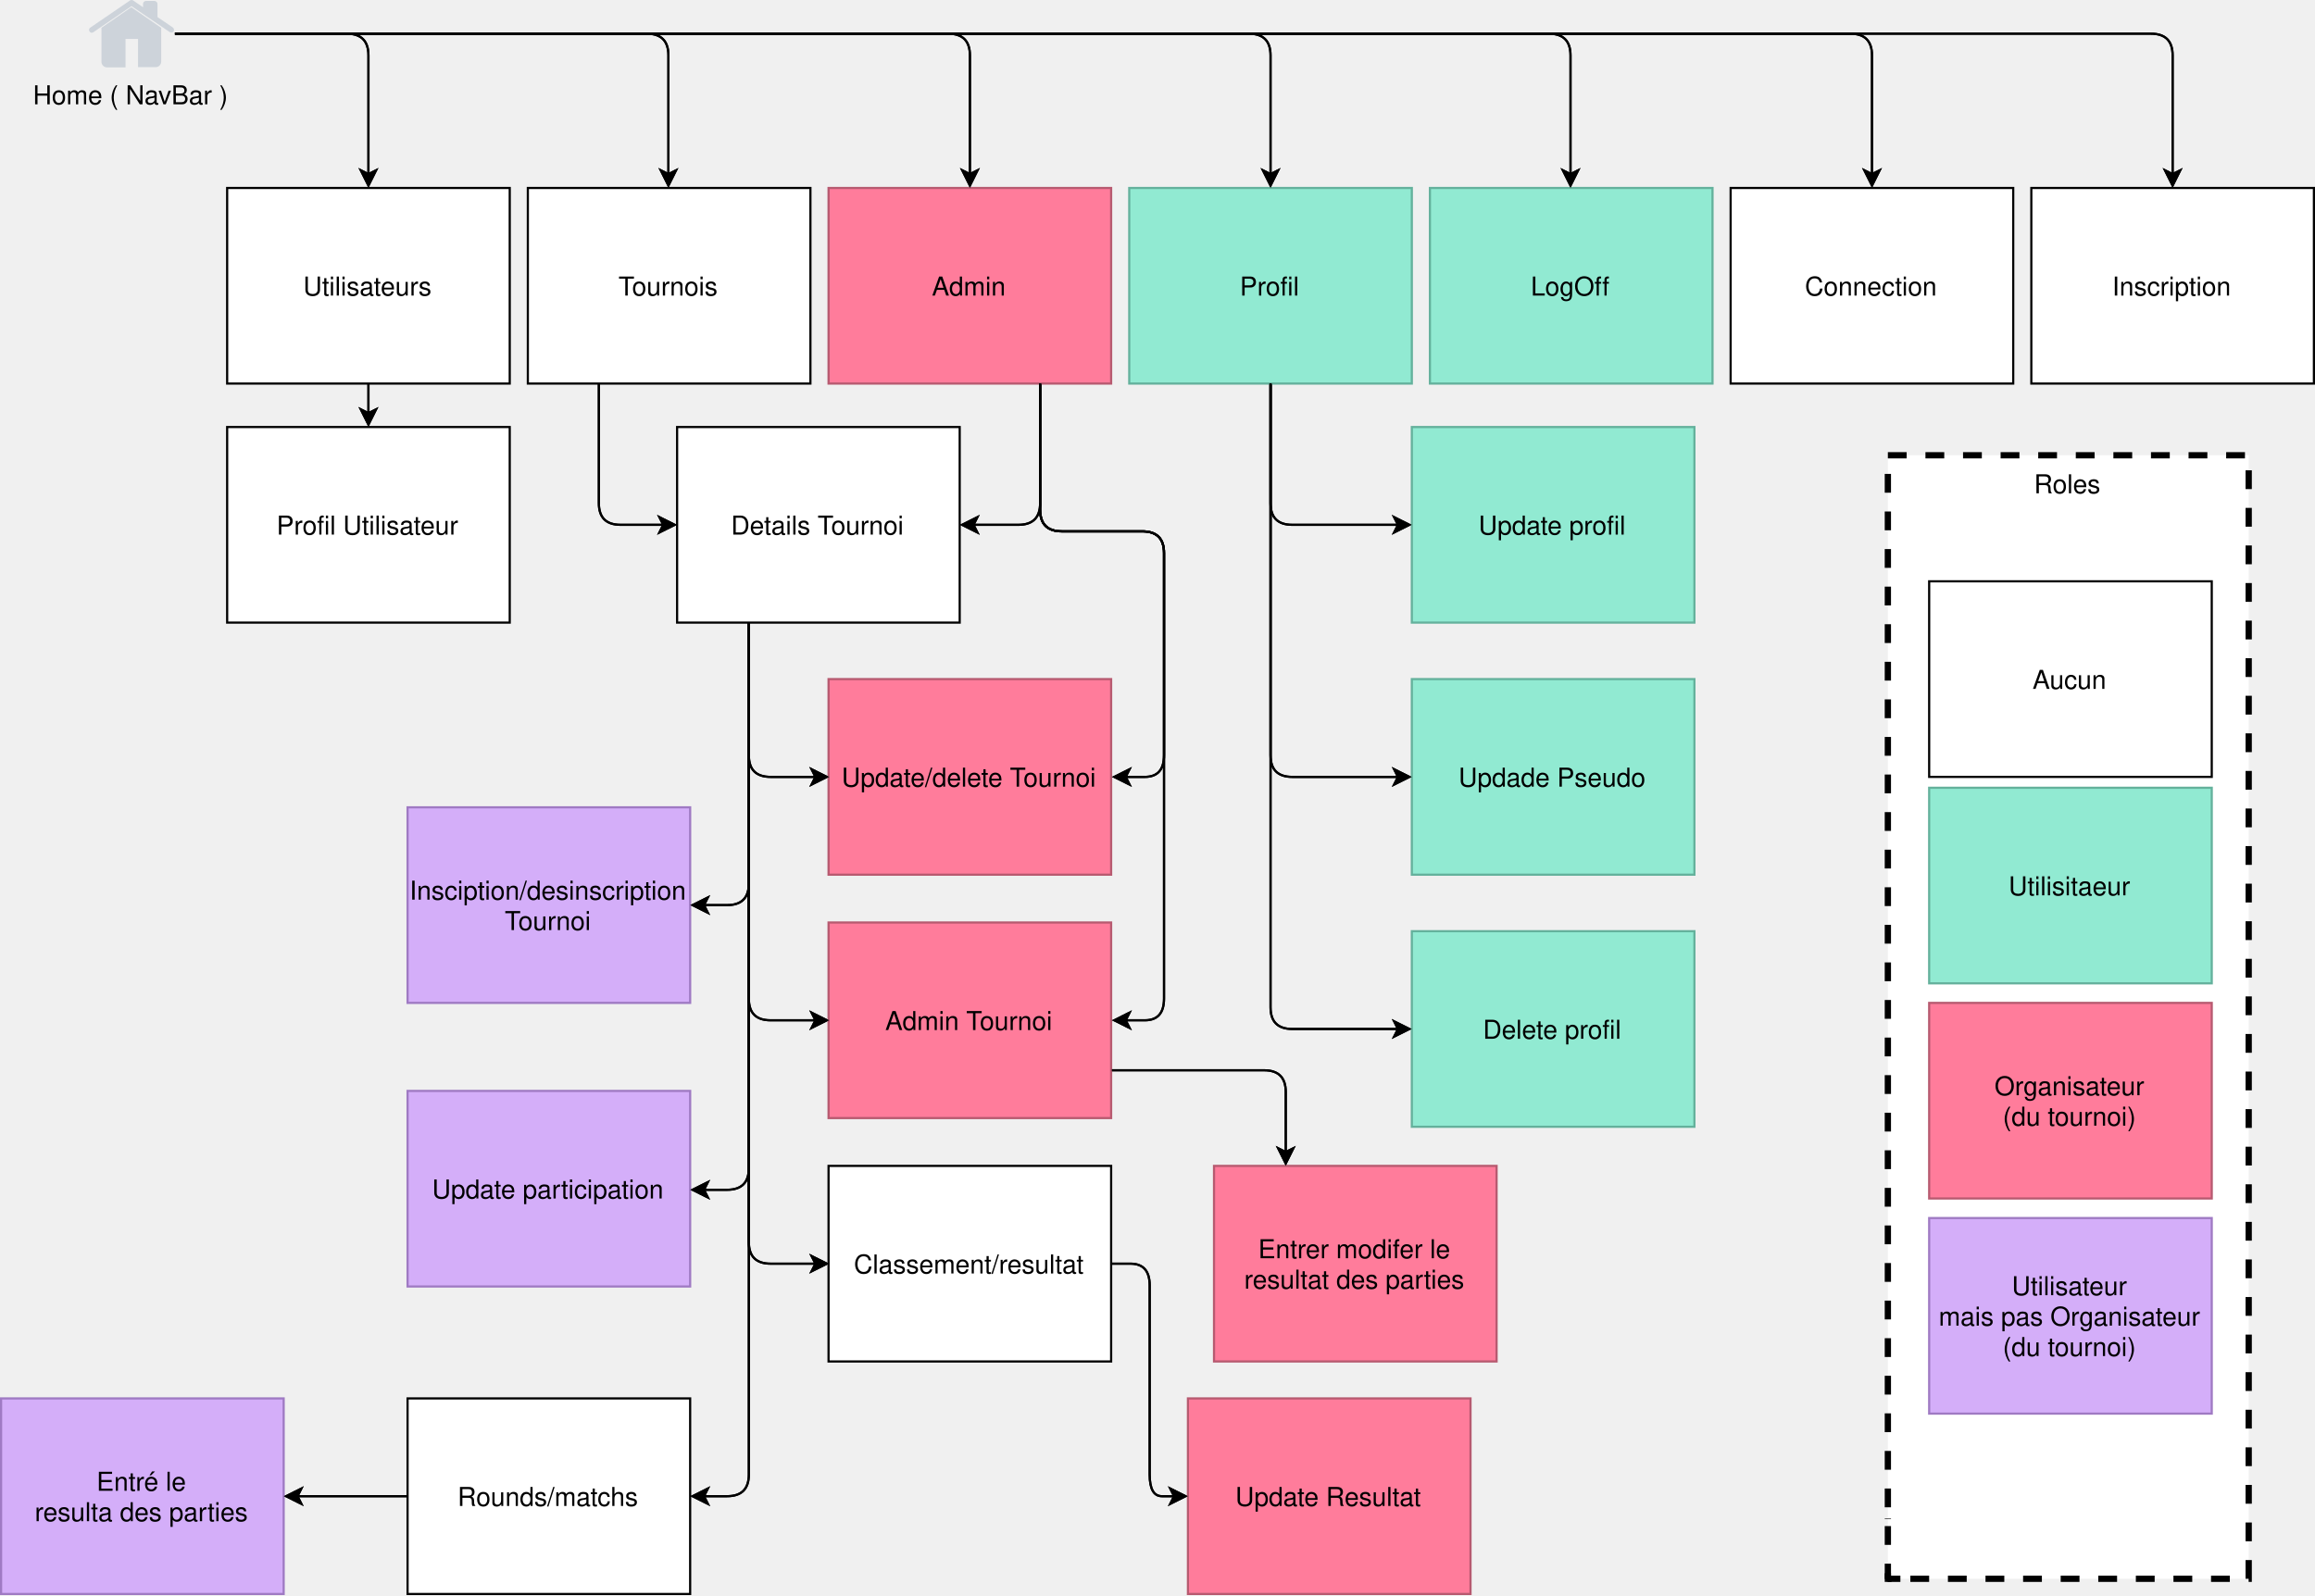
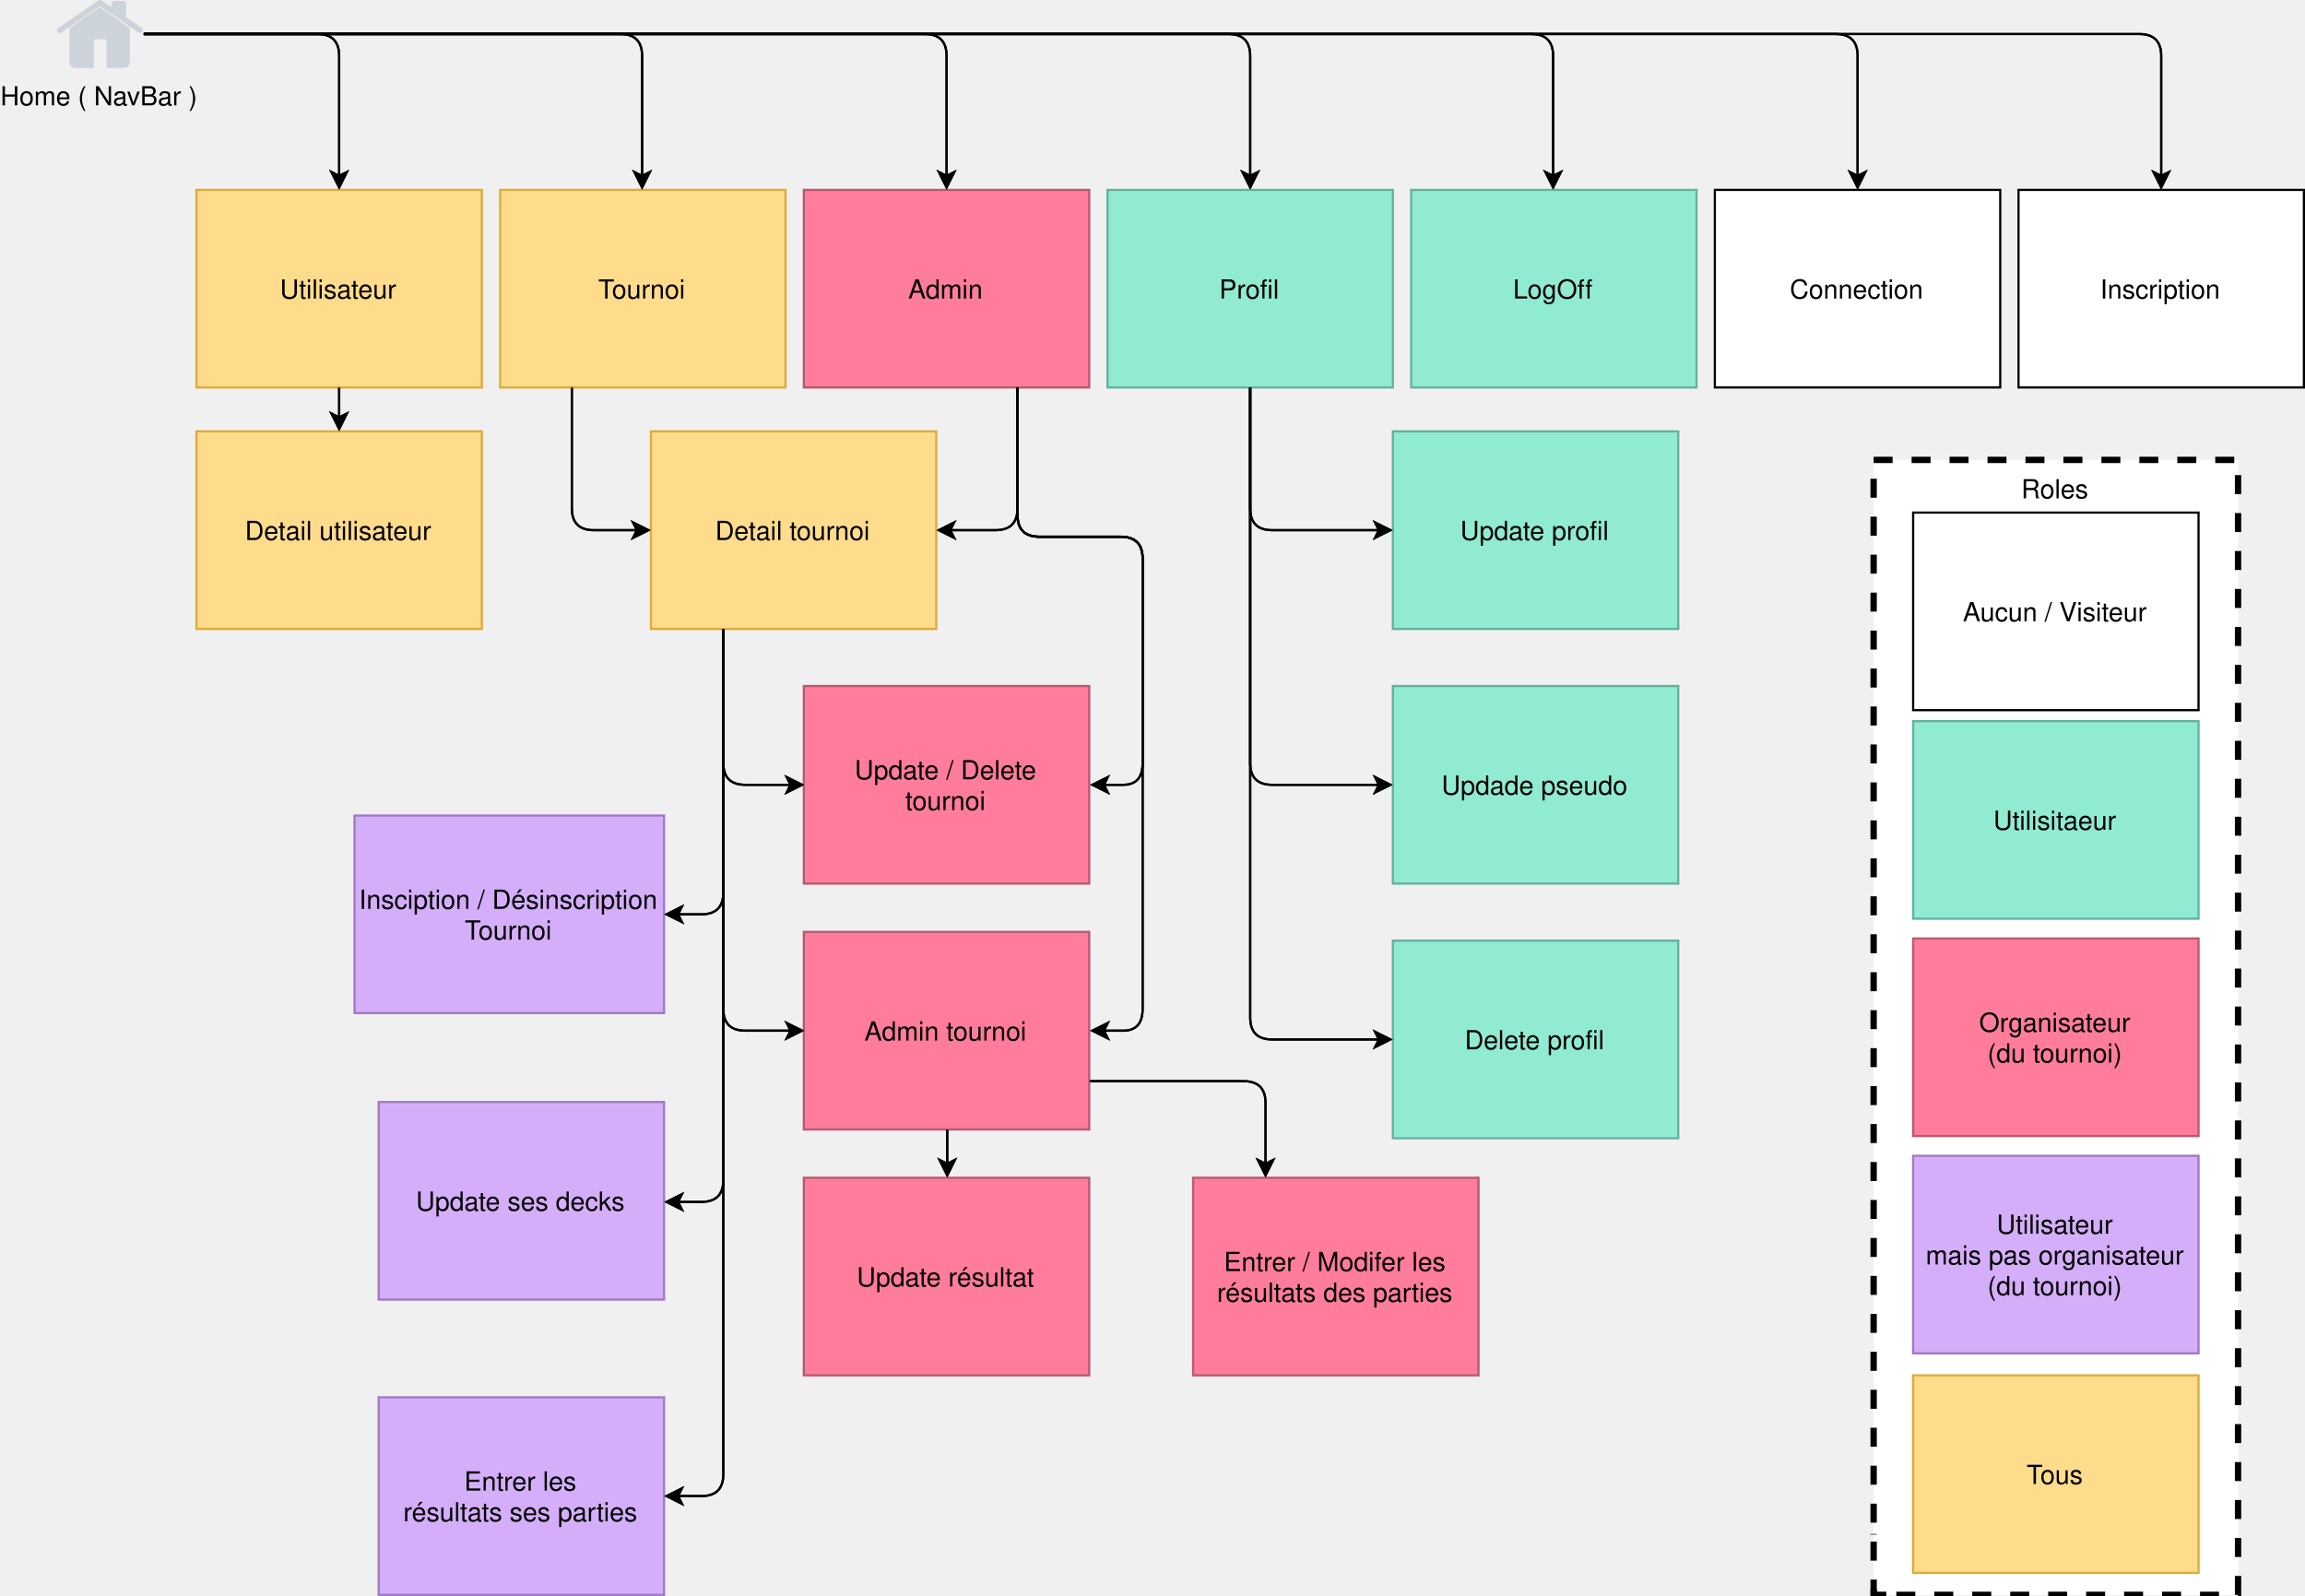
- <svg xmlns="http://www.w3.org/2000/svg" version="1.1" width="1065px" height="734px" viewBox="-0.5 -0.5 1065 734">
+ <svg xmlns="http://www.w3.org/2000/svg" version="1.1" width="1050px" height="727px" viewBox="-0.5 -0.5 1050 727">
  <defs>
    <style type="text/css">ul { margin-top: 0px; margin-bottom: 10px; }
ol { margin-top: 0px; margin-bottom: 10px; }
.h1, .h2, .h3, .h4, .h5, .h6, h1, h2, h3, h4, h5, h6 { margin-bottom: .5rem; font-weight: 500; line-height: 1.2; }
h1, h2, h3, h4, h5, h6 { margin-top: 0; margin-bottom: .5rem; }
.h1, h1 { font-size: 2.5rem; }
h2 { font-size: 1.5em; font-weight: bold; }
h3 { font-size: 1.17em; font-weight: bold; }
.h4, h4 { font-size: 1.5rem; }
.h5, h5 { font-size: 1.25rem; }
.h6, h6 { font-size: 1rem; }
p { margin-top: 0; margin-bottom: 1rem; }
</style>
  </defs>
  <g>
-     <rect x="868" y="209" width="166" height="517" fill="#ffffff" stroke="#000000" stroke-width="2.88" stroke-dasharray="8.646 8.646" pointer-events="all" />
-     <path d="M 873.76 726 L 868 726 L 868 698.28" fill="none" stroke="#000000" stroke-width="2.88" stroke-linejoin="bevel" stroke-miterlimit="4" stroke-dasharray="8.306 24.917" pointer-events="all" />
-     <g fill="#000000" font-family="Helvetica" text-anchor="middle" font-size="12px">
-       <text x="950.5" y="226.5">Roles</text>
-     </g>
-     <path d="M 80 15 L 159 15 Q 169 15 169 25 L 169 79.63" fill="none" stroke="#000000" stroke-miterlimit="10" pointer-events="stroke" />
-     <path d="M 169 84.88 L 165.5 77.88 L 169 79.63 L 172.5 77.88 Z" fill="#000000" stroke="#000000" stroke-miterlimit="10" pointer-events="all" />
-     <path d="M 80 15 L 297 15 Q 307 15 307 25 L 307 79.63" fill="none" stroke="#000000" stroke-miterlimit="10" pointer-events="stroke" />
-     <path d="M 307 84.88 L 303.5 77.88 L 307 79.63 L 310.5 77.88 Z" fill="#000000" stroke="#000000" stroke-miterlimit="10" pointer-events="all" />
-     <path d="M 80 15 L 435.7 15 Q 445.7 15 445.7 25 L 445.7 79.63" fill="none" stroke="#000000" stroke-miterlimit="10" pointer-events="stroke" />
-     <path d="M 445.7 84.88 L 442.2 77.88 L 445.7 79.63 L 449.2 77.88 Z" fill="#000000" stroke="#000000" stroke-miterlimit="10" pointer-events="all" />
-     <path d="M 80 15 L 574 15 Q 584 15 584 25 L 584 79.63" fill="none" stroke="#000000" stroke-miterlimit="10" pointer-events="stroke" />
-     <path d="M 584 84.88 L 580.5 77.88 L 584 79.63 L 587.5 77.88 Z" fill="#000000" stroke="#000000" stroke-miterlimit="10" pointer-events="all" />
-     <path d="M 80 15 L 712 15 Q 722 15 722 25 L 722 79.63" fill="none" stroke="#000000" stroke-miterlimit="10" pointer-events="stroke" />
-     <path d="M 722 84.88 L 718.5 77.88 L 722 79.63 L 725.5 77.88 Z" fill="#000000" stroke="#000000" stroke-miterlimit="10" pointer-events="all" />
-     <path d="M 80 15 L 850.7 15 Q 860.7 15 860.7 25 L 860.7 79.63" fill="none" stroke="#000000" stroke-miterlimit="10" pointer-events="stroke" />
-     <path d="M 860.7 84.88 L 857.2 77.88 L 860.7 79.63 L 864.2 77.88 Z" fill="#000000" stroke="#000000" stroke-miterlimit="10" pointer-events="all" />
-     <path d="M 80 15 L 989 15 Q 999 15 999 25 L 999 79.63" fill="none" stroke="#000000" stroke-miterlimit="10" pointer-events="stroke" />
-     <path d="M 999 84.88 L 995.5 77.88 L 999 79.63 L 1002.5 77.88 Z" fill="#000000" stroke="#000000" stroke-miterlimit="10" pointer-events="all" />
-     <path d="M 66.75 0.43 L 70.51 0.43 C 71.03 0.43 71.45 0.85 71.45 1.37 L 71.45 7.61 L 78.72 12.56 C 79.06 12.82 79.15 13.33 78.97 13.68 C 78.72 14.02 78.21 14.1 77.86 13.85 L 60 1.71 L 42.14 13.93 C 41.79 14.19 41.28 14.1 41.11 13.68 C 40.85 13.33 40.94 12.82 41.28 12.65 L 59.4 0.26 C 59.49 0.09 59.74 0 60 0 C 60.26 0 60.51 0.09 60.68 0.26 L 65.81 3.76 L 65.81 1.37 C 65.73 0.85 66.15 0.43 66.75 0.43 Z M 46.67 12.56 L 59.91 3.42 L 73.16 12.56 L 73.16 27.86 C 73.16 28.97 72.22 29.91 71.11 29.91 L 63.5 29.91 L 63.5 16.92 L 56.75 16.92 L 56.75 30 L 48.72 30 C 47.61 30 46.67 29.06 46.67 27.95 L 46.67 12.56 Z" fill="#cdd3da" stroke="#cdd3da" stroke-miterlimit="10" pointer-events="all" />
-     <g fill="#000000" font-family="Helvetica" text-anchor="middle" font-size="12px">
-       <text x="59.5" y="47.5">Home ( NavBar )</text>
-     </g>
-     <rect x="934" y="86" width="130" height="90" fill="#ffffff" stroke="#000000" pointer-events="all" />
-     <g fill="#000000" font-family="Helvetica" text-anchor="middle" font-size="12px">
-       <text x="998.5" y="135.5">Inscription</text>
-     </g>
-     <rect x="795.67" y="86" width="130" height="90" fill="#ffffff" stroke="#000000" pointer-events="all" />
-     <g fill="#000000" font-family="Helvetica" text-anchor="middle" font-size="12px">
-       <text x="860.17" y="135.5">Connection</text>
-     </g>
-     <path d="M 584 176 L 584 231 Q 584 241 594 241 L 642.63 241" fill="none" stroke="#000000" stroke-miterlimit="10" pointer-events="stroke" />
-     <path d="M 647.88 241 L 640.88 244.5 L 642.63 241 L 640.88 237.5 Z" fill="#000000" stroke="#000000" stroke-miterlimit="10" pointer-events="all" />
-     <path d="M 584 176 L 584 347 Q 584 357 594 357 L 642.63 357" fill="none" stroke="#000000" stroke-miterlimit="10" pointer-events="stroke" />
-     <path d="M 647.88 357 L 640.88 360.5 L 642.63 357 L 640.88 353.5 Z" fill="#000000" stroke="#000000" stroke-miterlimit="10" pointer-events="all" />
-     <path d="M 584 176 L 584 463 Q 584 473 594 473 L 642.63 473" fill="none" stroke="#000000" stroke-miterlimit="10" pointer-events="stroke" />
-     <path d="M 647.88 473 L 640.88 476.5 L 642.63 473 L 640.88 469.5 Z" fill="#000000" stroke="#000000" stroke-miterlimit="10" pointer-events="all" />
-     <rect x="519" y="86" width="130" height="90" fill="#91ead2" stroke="#64b19c" pointer-events="all" />
-     <g fill="#000000" font-family="Helvetica" text-anchor="middle" font-size="12px">
-       <text x="583.5" y="135.5">Profil</text>
-     </g>
-     <path d="M 275 176 L 275 231 Q 275 241 285 241 L 304.63 241" fill="none" stroke="#000000" stroke-miterlimit="10" pointer-events="stroke" />
-     <path d="M 309.88 241 L 302.88 244.5 L 304.63 241 L 302.88 237.5 Z" fill="#000000" stroke="#000000" stroke-miterlimit="10" pointer-events="all" />
-     <rect x="242.33" y="86" width="130" height="90" fill="#ffffff" stroke="#000000" pointer-events="all" />
-     <g fill="#000000" font-family="Helvetica" text-anchor="middle" font-size="12px">
-       <text x="306.83" y="135.5">Tournois</text>
-     </g>
-     <rect x="657.33" y="86" width="130" height="90" fill="#91ead2" stroke="#64b19c" pointer-events="all" />
-     <g fill="#000000" font-family="Helvetica" text-anchor="middle" font-size="12px">
-       <text x="721.83" y="135.5">LogOff</text>
-     </g>
-     <path d="M 478 176 L 478 231 Q 478 241 468 241 L 447.37 241" fill="none" stroke="#000000" stroke-miterlimit="10" pointer-events="stroke" />
-     <path d="M 442.12 241 L 449.12 237.5 L 447.37 241 L 449.12 244.5 Z" fill="#000000" stroke="#000000" stroke-miterlimit="10" pointer-events="all" />
-     <path d="M 478 176 L 478 234 Q 478 244 488 244 L 525 244 Q 535 244 535 254 L 535 347 Q 535 357 526.18 357 L 517.37 357" fill="none" stroke="#000000" stroke-miterlimit="10" pointer-events="stroke" />
-     <path d="M 512.12 357 L 519.12 353.5 L 517.37 357 L 519.12 360.5 Z" fill="#000000" stroke="#000000" stroke-miterlimit="10" pointer-events="all" />
-     <path d="M 478 176 L 478 234 Q 478 244 488 244 L 525 244 Q 535 244 535 254 L 535 459 Q 535 469 526.18 469 L 517.37 469" fill="none" stroke="#000000" stroke-miterlimit="10" pointer-events="stroke" />
-     <path d="M 512.12 469 L 519.12 465.5 L 517.37 469 L 519.12 472.5 Z" fill="#000000" stroke="#000000" stroke-miterlimit="10" pointer-events="all" />
-     <rect x="380.67" y="86" width="130" height="90" fill="#ff7c9b" stroke="#b75a70" pointer-events="all" />
-     <g fill="#000000" font-family="Helvetica" text-anchor="middle" font-size="12px">
-       <text x="445.17" y="135.5">Admin</text>
-     </g>
-     <path d="M 169 176 L 169 189.63" fill="none" stroke="#000000" stroke-miterlimit="10" pointer-events="stroke" />
-     <path d="M 169 194.88 L 165.5 187.88 L 169 189.63 L 172.5 187.88 Z" fill="#000000" stroke="#000000" stroke-miterlimit="10" pointer-events="all" />
-     <rect x="104" y="86" width="130" height="90" fill="#ffffff" stroke="#000000" pointer-events="all" />
-     <g fill="#000000" font-family="Helvetica" text-anchor="middle" font-size="12px">
-       <text x="168.5" y="135.5">Utilisateurs</text>
-     </g>
-     <rect x="649" y="196" width="130" height="90" fill="#91ead2" stroke="#64b19c" pointer-events="all" />
-     <g fill="#000000" font-family="Helvetica" text-anchor="middle" font-size="12px">
-       <text x="713.5" y="245.5">Update profil</text>
-     </g>
-     <rect x="649" y="312" width="130" height="90" fill="#91ead2" stroke="#64b19c" pointer-events="all" />
-     <g fill="#000000" font-family="Helvetica" text-anchor="middle" font-size="12px">
-       <text x="713.5" y="361.5">Updade Pseudo</text>
-     </g>
-     <rect x="649" y="428" width="130" height="90" fill="#91ead2" stroke="#64b19c" pointer-events="all" />
-     <g fill="#000000" font-family="Helvetica" text-anchor="middle" font-size="12px">
-       <text x="713.5" y="477.5">Delete profil</text>
-     </g>
-     <path d="M 344 286 L 344 347 Q 344 357 354 357 L 374.63 357" fill="none" stroke="#000000" stroke-miterlimit="10" pointer-events="stroke" />
-     <path d="M 379.88 357 L 372.88 360.5 L 374.63 357 L 372.88 353.5 Z" fill="#000000" stroke="#000000" stroke-miterlimit="10" pointer-events="all" />
-     <path d="M 344 286 L 344 459 Q 344 469 354 469 L 374.63 469" fill="none" stroke="#000000" stroke-miterlimit="10" pointer-events="stroke" />
-     <path d="M 379.88 469 L 372.88 472.5 L 374.63 469 L 372.88 465.5 Z" fill="#000000" stroke="#000000" stroke-miterlimit="10" pointer-events="all" />
-     <path d="M 344 286 L 344 406 Q 344 416 334 416 L 323.37 416" fill="none" stroke="#000000" stroke-miterlimit="10" pointer-events="stroke" />
-     <path d="M 318.12 416 L 325.12 412.5 L 323.37 416 L 325.12 419.5 Z" fill="#000000" stroke="#000000" stroke-miterlimit="10" pointer-events="all" />
-     <path d="M 344 286 L 344 678 Q 344 688 334 688 L 323.37 688" fill="none" stroke="#000000" stroke-miterlimit="10" pointer-events="stroke" />
-     <path d="M 318.12 688 L 325.12 684.5 L 323.37 688 L 325.12 691.5 Z" fill="#000000" stroke="#000000" stroke-miterlimit="10" pointer-events="all" />
-     <path d="M 344 286 L 344 571 Q 344 581 354 581 L 374.63 581" fill="none" stroke="#000000" stroke-miterlimit="10" pointer-events="stroke" />
-     <path d="M 379.88 581 L 372.88 584.5 L 374.63 581 L 372.88 577.5 Z" fill="#000000" stroke="#000000" stroke-miterlimit="10" pointer-events="all" />
-     <path d="M 344 286 L 344 537 Q 344 547 334 547 L 323.37 547" fill="none" stroke="#000000" stroke-miterlimit="10" pointer-events="stroke" />
-     <path d="M 318.12 547 L 325.12 543.5 L 323.37 547 L 325.12 550.5 Z" fill="#000000" stroke="#000000" stroke-miterlimit="10" pointer-events="all" />
-     <rect x="311" y="196" width="130" height="90" fill="#ffffff" stroke="#000000" pointer-events="all" />
-     <g fill="#000000" font-family="Helvetica" text-anchor="middle" font-size="12px">
-       <text x="375.5" y="245.5">Details Tournoi</text>
-     </g>
-     <rect x="380.67" y="312" width="130" height="90" fill="#ff7c9b" stroke="#b75a70" pointer-events="all" />
-     <g fill="#000000" font-family="Helvetica" text-anchor="middle" font-size="12px">
-       <text x="445.17" y="361.5">Update/delete Tournoi</text>
-     </g>
-     <path d="M 511 492 L 581 492 Q 591 492 591 502 L 591 529.63" fill="none" stroke="#000000" stroke-miterlimit="10" pointer-events="stroke" />
-     <path d="M 591 534.88 L 587.5 527.88 L 591 529.63 L 594.5 527.88 Z" fill="#000000" stroke="#000000" stroke-miterlimit="10" pointer-events="all" />
-     <rect x="380.67" y="424" width="130" height="90" fill="#ff7c9b" stroke="#b75a70" pointer-events="all" />
-     <g fill="#000000" font-family="Helvetica" text-anchor="middle" font-size="12px">
-       <text x="445.17" y="473.5">Admin Tournoi</text>
-     </g>
-     <rect x="187" y="371" width="130" height="90" fill="#d4aef9" stroke="#9f7ac3" transform="translate(0,416)scale(1,-1)translate(0,-416)" pointer-events="all" />
-     <g fill="#000000" font-family="Helvetica" text-anchor="middle" font-size="12px">
-       <text x="251.5" y="413.5">Insciption/desinscription</text>
-       <text x="251.5" y="427.5"> Tournoi</text>
-     </g>
-     <rect x="104" y="196" width="130" height="90" fill="#ffffff" stroke="#000000" pointer-events="all" />
-     <g fill="#000000" font-family="Helvetica" text-anchor="middle" font-size="12px">
-       <text x="168.5" y="245.5">Profil Utilisateur</text>
-     </g>
-     <path d="M 187 688 L 136.37 688" fill="none" stroke="#000000" stroke-miterlimit="10" pointer-events="stroke" />
-     <path d="M 131.12 688 L 138.12 684.5 L 136.37 688 L 138.12 691.5 Z" fill="#000000" stroke="#000000" stroke-miterlimit="10" pointer-events="all" />
-     <rect x="187" y="643" width="130" height="90" fill="#ffffff" stroke="#000000" transform="translate(0,688)scale(1,-1)translate(0,-688)" pointer-events="all" />
-     <g fill="#000000" font-family="Helvetica" text-anchor="middle" font-size="12px">
-       <text x="251.5" y="692.5">Rounds/matchs</text>
-     </g>
-     <path d="M 510.67 581 L 519.54 581 Q 528.4 581 528.4 591 L 528.4 678 Q 528.4 688 534.02 688 L 539.63 688" fill="none" stroke="#000000" stroke-miterlimit="10" pointer-events="stroke" />
-     <path d="M 544.88 688 L 537.88 691.5 L 539.63 688 L 537.88 684.5 Z" fill="#000000" stroke="#000000" stroke-miterlimit="10" pointer-events="all" />
-     <rect x="380.67" y="536" width="130" height="90" fill="#ffffff" stroke="#000000" pointer-events="all" />
-     <g fill="#000000" font-family="Helvetica" text-anchor="middle" font-size="12px">
-       <text x="445.17" y="585.5">Classement/resultat</text>
-     </g>
-     <rect x="187" y="501.5" width="130" height="90" fill="#d4aef9" stroke="#9f7ac3" transform="translate(0,546.5)scale(1,-1)translate(0,-546.5)" pointer-events="all" />
-     <g fill="#000000" font-family="Helvetica" text-anchor="middle" font-size="12px">
-       <text x="251.5" y="551">Update participation</text>
-     </g>
-     <rect x="0" y="643" width="130" height="90" fill="#d4aef9" stroke="#9f7ac3" pointer-events="all" />
-     <g fill="#000000" font-family="Helvetica" text-anchor="middle" font-size="12px">
-       <text x="64.5" y="685.5">Entré le </text>
-       <text x="64.5" y="699.5">resulta des parties</text>
-     </g>
-     <rect x="546" y="643" width="130" height="90" fill="#ff7c9b" stroke="#b75a70" pointer-events="all" />
-     <g fill="#000000" font-family="Helvetica" text-anchor="middle" font-size="12px">
-       <text x="610.5" y="692.5">Update Resultat</text>
-     </g>
-     <rect x="558" y="536" width="130" height="90" fill="#ff7c9b" stroke="#b75a70" pointer-events="all" />
-     <g fill="#000000" font-family="Helvetica" text-anchor="middle" font-size="12px">
-       <text x="622.5" y="578.5">Entrer modifer le </text>
-       <text x="622.5" y="592.5">resultat des parties</text>
-     </g>
-     <rect x="887" y="267" width="130" height="90" fill="#ffffff" stroke="#000000" pointer-events="all" />
-     <g fill="#000000" font-family="Helvetica" text-anchor="middle" font-size="12px">
-       <text x="951.5" y="316.5">Aucun</text>
-     </g>
-     <rect x="887" y="362" width="130" height="90" fill="#91ead2" stroke="#64b19c" pointer-events="all" />
-     <g fill="#000000" font-family="Helvetica" text-anchor="middle" font-size="12px">
-       <text x="951.5" y="411.5">Utilisitaeur</text>
-     </g>
-     <rect x="887" y="461" width="130" height="90" fill="#ff7c9b" stroke="#b75a70" pointer-events="all" />
-     <g fill="#000000" font-family="Helvetica" text-anchor="middle" font-size="12px">
-       <text x="951.5" y="503.5">Organisateur </text>
-       <text x="951.5" y="517.5">(du tournoi)</text>
-     </g>
-     <rect x="887" y="560" width="130" height="90" fill="#d4aef9" stroke="#9f7ac3" pointer-events="all" />
-     <g fill="#000000" font-family="Helvetica" text-anchor="middle" font-size="12px">
-       <text x="951.5" y="595.5">Utilisateur</text>
-       <text x="951.5" y="609.5">mais pas Organisateur</text>
-       <text x="951.5" y="623.5">(du tournoi)</text>
-     </g>
-     <path d="M 80 15 L 159 15 Q 169 15 169 25 L 169 79.63" fill="none" stroke="#000000" stroke-miterlimit="10" pointer-events="stroke" />
-     <path d="M 169 84.88 L 165.5 77.88 L 169 79.63 L 172.5 77.88 Z" fill="#000000" stroke="#000000" stroke-miterlimit="10" pointer-events="all" />
-     <path d="M 80 15 L 297 15 Q 307 15 307 25 L 307 79.63" fill="none" stroke="#000000" stroke-miterlimit="10" pointer-events="stroke" />
-     <path d="M 307 84.88 L 303.5 77.88 L 307 79.63 L 310.5 77.88 Z" fill="#000000" stroke="#000000" stroke-miterlimit="10" pointer-events="all" />
-     <path d="M 80 15 L 435.7 15 Q 445.7 15 445.7 25 L 445.7 79.63" fill="none" stroke="#000000" stroke-miterlimit="10" pointer-events="stroke" />
-     <path d="M 445.7 84.88 L 442.2 77.88 L 445.7 79.63 L 449.2 77.88 Z" fill="#000000" stroke="#000000" stroke-miterlimit="10" pointer-events="all" />
-     <path d="M 80 15 L 574 15 Q 584 15 584 25 L 584 79.63" fill="none" stroke="#000000" stroke-miterlimit="10" pointer-events="stroke" />
-     <path d="M 584 84.88 L 580.5 77.88 L 584 79.63 L 587.5 77.88 Z" fill="#000000" stroke="#000000" stroke-miterlimit="10" pointer-events="all" />
-     <path d="M 80 15 L 712 15 Q 722 15 722 25 L 722 79.63" fill="none" stroke="#000000" stroke-miterlimit="10" pointer-events="stroke" />
-     <path d="M 722 84.88 L 718.5 77.88 L 722 79.63 L 725.5 77.88 Z" fill="#000000" stroke="#000000" stroke-miterlimit="10" pointer-events="all" />
-     <path d="M 80 15 L 850.7 15 Q 860.7 15 860.7 25 L 860.7 79.63" fill="none" stroke="#000000" stroke-miterlimit="10" pointer-events="stroke" />
-     <path d="M 860.7 84.88 L 857.2 77.88 L 860.7 79.63 L 864.2 77.88 Z" fill="#000000" stroke="#000000" stroke-miterlimit="10" pointer-events="all" />
-     <path d="M 80 15 L 989 15 Q 999 15 999 25 L 999 79.63" fill="none" stroke="#000000" stroke-miterlimit="10" pointer-events="stroke" />
-     <path d="M 999 84.88 L 995.5 77.88 L 999 79.63 L 1002.5 77.88 Z" fill="#000000" stroke="#000000" stroke-miterlimit="10" pointer-events="all" />
-     <path d="M 584 176 L 584 231 Q 584 241 594 241 L 642.63 241" fill="none" stroke="#000000" stroke-miterlimit="10" pointer-events="stroke" />
-     <path d="M 647.88 241 L 640.88 244.5 L 642.63 241 L 640.88 237.5 Z" fill="#000000" stroke="#000000" stroke-miterlimit="10" pointer-events="all" />
-     <path d="M 584 176 L 584 347 Q 584 357 594 357 L 642.63 357" fill="none" stroke="#000000" stroke-miterlimit="10" pointer-events="stroke" />
-     <path d="M 647.88 357 L 640.88 360.5 L 642.63 357 L 640.88 353.5 Z" fill="#000000" stroke="#000000" stroke-miterlimit="10" pointer-events="all" />
-     <path d="M 584 176 L 584 463 Q 584 473 594 473 L 642.63 473" fill="none" stroke="#000000" stroke-miterlimit="10" pointer-events="stroke" />
-     <path d="M 647.88 473 L 640.88 476.5 L 642.63 473 L 640.88 469.5 Z" fill="#000000" stroke="#000000" stroke-miterlimit="10" pointer-events="all" />
-     <path d="M 275 176 L 275 231 Q 275 241 285 241 L 304.63 241" fill="none" stroke="#000000" stroke-miterlimit="10" pointer-events="stroke" />
-     <path d="M 309.88 241 L 302.88 244.5 L 304.63 241 L 302.88 237.5 Z" fill="#000000" stroke="#000000" stroke-miterlimit="10" pointer-events="all" />
-     <path d="M 478 176 L 478 231 Q 478 241 468 241 L 447.37 241" fill="none" stroke="#000000" stroke-miterlimit="10" pointer-events="stroke" />
-     <path d="M 442.12 241 L 449.12 237.5 L 447.37 241 L 449.12 244.5 Z" fill="#000000" stroke="#000000" stroke-miterlimit="10" pointer-events="all" />
-     <path d="M 478 176 L 478 234 Q 478 244 488 244 L 525 244 Q 535 244 535 254 L 535 347 Q 535 357 526.18 357 L 517.37 357" fill="none" stroke="#000000" stroke-miterlimit="10" pointer-events="stroke" />
-     <path d="M 512.12 357 L 519.12 353.5 L 517.37 357 L 519.12 360.5 Z" fill="#000000" stroke="#000000" stroke-miterlimit="10" pointer-events="all" />
-     <path d="M 478 176 L 478 234 Q 478 244 488 244 L 525 244 Q 535 244 535 254 L 535 459 Q 535 469 526.18 469 L 517.37 469" fill="none" stroke="#000000" stroke-miterlimit="10" pointer-events="stroke" />
-     <path d="M 512.12 469 L 519.12 465.5 L 517.37 469 L 519.12 472.5 Z" fill="#000000" stroke="#000000" stroke-miterlimit="10" pointer-events="all" />
-     <path d="M 169 176 L 169 189.63" fill="none" stroke="#000000" stroke-miterlimit="10" pointer-events="stroke" />
-     <path d="M 169 194.88 L 165.5 187.88 L 169 189.63 L 172.5 187.88 Z" fill="#000000" stroke="#000000" stroke-miterlimit="10" pointer-events="all" />
-     <path d="M 344 286 L 344 347 Q 344 357 354 357 L 374.63 357" fill="none" stroke="#000000" stroke-miterlimit="10" pointer-events="stroke" />
-     <path d="M 379.88 357 L 372.88 360.5 L 374.63 357 L 372.88 353.5 Z" fill="#000000" stroke="#000000" stroke-miterlimit="10" pointer-events="all" />
-     <path d="M 344 286 L 344 459 Q 344 469 354 469 L 374.63 469" fill="none" stroke="#000000" stroke-miterlimit="10" pointer-events="stroke" />
-     <path d="M 379.88 469 L 372.88 472.5 L 374.63 469 L 372.88 465.5 Z" fill="#000000" stroke="#000000" stroke-miterlimit="10" pointer-events="all" />
-     <path d="M 344 286 L 344 406 Q 344 416 334 416 L 323.37 416" fill="none" stroke="#000000" stroke-miterlimit="10" pointer-events="stroke" />
-     <path d="M 318.12 416 L 325.12 412.5 L 323.37 416 L 325.12 419.5 Z" fill="#000000" stroke="#000000" stroke-miterlimit="10" pointer-events="all" />
-     <path d="M 344 286 L 344 678 Q 344 688 334 688 L 323.37 688" fill="none" stroke="#000000" stroke-miterlimit="10" pointer-events="stroke" />
-     <path d="M 318.12 688 L 325.12 684.5 L 323.37 688 L 325.12 691.5 Z" fill="#000000" stroke="#000000" stroke-miterlimit="10" pointer-events="all" />
-     <path d="M 344 286 L 344 571 Q 344 581 354 581 L 374.63 581" fill="none" stroke="#000000" stroke-miterlimit="10" pointer-events="stroke" />
-     <path d="M 379.88 581 L 372.88 584.5 L 374.63 581 L 372.88 577.5 Z" fill="#000000" stroke="#000000" stroke-miterlimit="10" pointer-events="all" />
-     <path d="M 344 286 L 344 537 Q 344 547 334 547 L 323.37 547" fill="none" stroke="#000000" stroke-miterlimit="10" pointer-events="stroke" />
-     <path d="M 318.12 547 L 325.12 543.5 L 323.37 547 L 325.12 550.5 Z" fill="#000000" stroke="#000000" stroke-miterlimit="10" pointer-events="all" />
-     <path d="M 511 492 L 581 492 Q 591 492 591 502 L 591 529.63" fill="none" stroke="#000000" stroke-miterlimit="10" pointer-events="stroke" />
-     <path d="M 591 534.88 L 587.5 527.88 L 591 529.63 L 594.5 527.88 Z" fill="#000000" stroke="#000000" stroke-miterlimit="10" pointer-events="all" />
-     <path d="M 187 688 L 136.37 688" fill="none" stroke="#000000" stroke-miterlimit="10" pointer-events="stroke" />
-     <path d="M 131.12 688 L 138.12 684.5 L 136.37 688 L 138.12 691.5 Z" fill="#000000" stroke="#000000" stroke-miterlimit="10" pointer-events="all" />
-     <path d="M 510.67 581 L 519.54 581 Q 528.4 581 528.4 591 L 528.4 678 Q 528.4 688 534.02 688 L 539.63 688" fill="none" stroke="#000000" stroke-miterlimit="10" pointer-events="stroke" />
-     <path d="M 544.88 688 L 537.88 691.5 L 539.63 688 L 537.88 684.5 Z" fill="#000000" stroke="#000000" stroke-miterlimit="10" pointer-events="all" />
+     <rect x="853" y="209" width="166" height="517" fill="#ffffff" stroke="#000000" stroke-width="2.88" stroke-dasharray="8.646 8.646" pointer-events="all" />
+     <path d="M 858.76 726 L 853 726 L 853 698.28" fill="none" stroke="#000000" stroke-width="2.88" stroke-linejoin="bevel" stroke-miterlimit="4" stroke-dasharray="8.306 24.917" pointer-events="all" />
+     <g fill="#000000" font-family="Helvetica" text-anchor="middle" font-size="12px">
+       <text x="935.5" y="226.5">Roles</text>
+     </g>
+     <rect x="871" y="233" width="130" height="90" fill="#ffffff" stroke="#000000" pointer-events="all" />
+     <g fill="#000000" font-family="Helvetica" text-anchor="middle" font-size="12px">
+       <text x="935.5" y="282.5">Aucun / Visiteur</text>
+     </g>
+     <rect x="871" y="328" width="130" height="90" fill="#91ead2" stroke="#64b19c" pointer-events="all" />
+     <g fill="#000000" font-family="Helvetica" text-anchor="middle" font-size="12px">
+       <text x="935.5" y="377.5">Utilisitaeur</text>
+     </g>
+     <rect x="871" y="427" width="130" height="90" fill="#ff7c9b" stroke="#b75a70" pointer-events="all" />
+     <g fill="#000000" font-family="Helvetica" text-anchor="middle" font-size="12px">
+       <text x="935.5" y="469.5">Organisateur </text>
+       <text x="935.5" y="483.5">(du tournoi)</text>
+     </g>
+     <rect x="871" y="526" width="130" height="90" fill="#d4aef9" stroke="#9f7ac3" pointer-events="all" />
+     <g fill="#000000" font-family="Helvetica" text-anchor="middle" font-size="12px">
+       <text x="935.5" y="561.5">Utilisateur</text>
+       <text x="935.5" y="575.5">mais pas organisateur</text>
+       <text x="935.5" y="589.5">(du tournoi)</text>
+     </g>
+     <rect x="871" y="626" width="130" height="90" fill="#ffdc8c" stroke="#ddab38" pointer-events="all" />
+     <g fill="#000000" font-family="Helvetica" text-anchor="middle" font-size="12px">
+       <text x="935.5" y="675.5">Tous</text>
+     </g>
+     <path d="M 65 15 L 144 15 Q 154 15 154 25 L 154 79.63" fill="none" stroke="#000000" stroke-miterlimit="10" pointer-events="stroke" />
+     <path d="M 154 84.88 L 150.5 77.88 L 154 79.63 L 157.5 77.88 Z" fill="#000000" stroke="#000000" stroke-miterlimit="10" pointer-events="all" />
+     <path d="M 65 15 L 282 15 Q 292 15 292 25 L 292 79.63" fill="none" stroke="#000000" stroke-miterlimit="10" pointer-events="stroke" />
+     <path d="M 292 84.88 L 288.5 77.88 L 292 79.63 L 295.5 77.88 Z" fill="#000000" stroke="#000000" stroke-miterlimit="10" pointer-events="all" />
+     <path d="M 65 15 L 420.7 15 Q 430.7 15 430.7 25 L 430.7 79.63" fill="none" stroke="#000000" stroke-miterlimit="10" pointer-events="stroke" />
+     <path d="M 430.7 84.88 L 427.2 77.88 L 430.7 79.63 L 434.2 77.88 Z" fill="#000000" stroke="#000000" stroke-miterlimit="10" pointer-events="all" />
+     <path d="M 65 15 L 559 15 Q 569 15 569 25 L 569 79.63" fill="none" stroke="#000000" stroke-miterlimit="10" pointer-events="stroke" />
+     <path d="M 569 84.88 L 565.5 77.88 L 569 79.63 L 572.5 77.88 Z" fill="#000000" stroke="#000000" stroke-miterlimit="10" pointer-events="all" />
+     <path d="M 65 15 L 697 15 Q 707 15 707 25 L 707 79.63" fill="none" stroke="#000000" stroke-miterlimit="10" pointer-events="stroke" />
+     <path d="M 707 84.88 L 703.5 77.88 L 707 79.63 L 710.5 77.88 Z" fill="#000000" stroke="#000000" stroke-miterlimit="10" pointer-events="all" />
+     <path d="M 65 15 L 835.7 15 Q 845.7 15 845.7 25 L 845.7 79.63" fill="none" stroke="#000000" stroke-miterlimit="10" pointer-events="stroke" />
+     <path d="M 845.7 84.88 L 842.2 77.88 L 845.7 79.63 L 849.2 77.88 Z" fill="#000000" stroke="#000000" stroke-miterlimit="10" pointer-events="all" />
+     <path d="M 65 15 L 974 15 Q 984 15 984 25 L 984 79.63" fill="none" stroke="#000000" stroke-miterlimit="10" pointer-events="stroke" />
+     <path d="M 984 84.88 L 980.5 77.88 L 984 79.63 L 987.5 77.88 Z" fill="#000000" stroke="#000000" stroke-miterlimit="10" pointer-events="all" />
+     <path d="M 51.75 0.43 L 55.51 0.43 C 56.03 0.43 56.45 0.85 56.45 1.37 L 56.45 7.61 L 63.72 12.56 C 64.06 12.82 64.15 13.33 63.97 13.68 C 63.72 14.02 63.21 14.1 62.86 13.85 L 45 1.71 L 27.14 13.93 C 26.79 14.19 26.28 14.1 26.11 13.68 C 25.85 13.33 25.94 12.82 26.28 12.65 L 44.4 0.26 C 44.49 0.09 44.74 0 45 0 C 45.26 0 45.51 0.09 45.68 0.26 L 50.81 3.76 L 50.81 1.37 C 50.73 0.85 51.15 0.43 51.75 0.43 Z M 31.67 12.56 L 44.91 3.42 L 58.16 12.56 L 58.16 27.86 C 58.16 28.97 57.22 29.91 56.11 29.91 L 48.5 29.91 L 48.5 16.92 L 41.75 16.92 L 41.75 30 L 33.72 30 C 32.61 30 31.67 29.06 31.67 27.95 L 31.67 12.56 Z" fill="#cdd3da" stroke="#cdd3da" stroke-miterlimit="10" pointer-events="all" />
+     <g fill="#000000" font-family="Helvetica" text-anchor="middle" font-size="12px">
+       <text x="44.5" y="47.5">Home ( NavBar )</text>
+     </g>
+     <rect x="919" y="86" width="130" height="90" fill="#ffffff" stroke="#000000" pointer-events="all" />
+     <g fill="#000000" font-family="Helvetica" text-anchor="middle" font-size="12px">
+       <text x="983.5" y="135.5">Inscription</text>
+     </g>
+     <rect x="780.67" y="86" width="130" height="90" fill="#ffffff" stroke="#000000" pointer-events="all" />
+     <g fill="#000000" font-family="Helvetica" text-anchor="middle" font-size="12px">
+       <text x="845.17" y="135.5">Connection</text>
+     </g>
+     <path d="M 569 176 L 569 231 Q 569 241 579 241 L 627.63 241" fill="none" stroke="#000000" stroke-miterlimit="10" pointer-events="stroke" />
+     <path d="M 632.88 241 L 625.88 244.5 L 627.63 241 L 625.88 237.5 Z" fill="#000000" stroke="#000000" stroke-miterlimit="10" pointer-events="all" />
+     <path d="M 569 176 L 569 347 Q 569 357 579 357 L 627.63 357" fill="none" stroke="#000000" stroke-miterlimit="10" pointer-events="stroke" />
+     <path d="M 632.88 357 L 625.88 360.5 L 627.63 357 L 625.88 353.5 Z" fill="#000000" stroke="#000000" stroke-miterlimit="10" pointer-events="all" />
+     <path d="M 569 176 L 569 463 Q 569 473 579 473 L 627.63 473" fill="none" stroke="#000000" stroke-miterlimit="10" pointer-events="stroke" />
+     <path d="M 632.88 473 L 625.88 476.5 L 627.63 473 L 625.88 469.5 Z" fill="#000000" stroke="#000000" stroke-miterlimit="10" pointer-events="all" />
+     <rect x="504" y="86" width="130" height="90" fill="#91ead2" stroke="#64b19c" pointer-events="all" />
+     <g fill="#000000" font-family="Helvetica" text-anchor="middle" font-size="12px">
+       <text x="568.5" y="135.5">Profil</text>
+     </g>
+     <path d="M 260 176 L 260 231 Q 260 241 270 241 L 289.63 241" fill="none" stroke="#000000" stroke-miterlimit="10" pointer-events="stroke" />
+     <path d="M 294.88 241 L 287.88 244.5 L 289.63 241 L 287.88 237.5 Z" fill="#000000" stroke="#000000" stroke-miterlimit="10" pointer-events="all" />
+     <rect x="227.33" y="86" width="130" height="90" fill="#ffdc8c" stroke="#ddab38" pointer-events="all" />
+     <g fill="#000000" font-family="Helvetica" text-anchor="middle" font-size="12px">
+       <text x="291.83" y="135.5">Tournoi</text>
+     </g>
+     <rect x="642.33" y="86" width="130" height="90" fill="#91ead2" stroke="#64b19c" pointer-events="all" />
+     <g fill="#000000" font-family="Helvetica" text-anchor="middle" font-size="12px">
+       <text x="706.83" y="135.5">LogOff</text>
+     </g>
+     <path d="M 463 176 L 463 231 Q 463 241 453 241 L 432.37 241" fill="none" stroke="#000000" stroke-miterlimit="10" pointer-events="stroke" />
+     <path d="M 427.12 241 L 434.12 237.5 L 432.37 241 L 434.12 244.5 Z" fill="#000000" stroke="#000000" stroke-miterlimit="10" pointer-events="all" />
+     <path d="M 463 176 L 463 234 Q 463 244 473 244 L 510 244 Q 520 244 520 254 L 520 347 Q 520 357 511.18 357 L 502.37 357" fill="none" stroke="#000000" stroke-miterlimit="10" pointer-events="stroke" />
+     <path d="M 497.12 357 L 504.12 353.5 L 502.37 357 L 504.12 360.5 Z" fill="#000000" stroke="#000000" stroke-miterlimit="10" pointer-events="all" />
+     <path d="M 463 176 L 463 234 Q 463 244 473 244 L 510 244 Q 520 244 520 254 L 520 459 Q 520 469 511.18 469 L 502.37 469" fill="none" stroke="#000000" stroke-miterlimit="10" pointer-events="stroke" />
+     <path d="M 497.12 469 L 504.12 465.5 L 502.37 469 L 504.12 472.5 Z" fill="#000000" stroke="#000000" stroke-miterlimit="10" pointer-events="all" />
+     <rect x="365.67" y="86" width="130" height="90" fill="#ff7c9b" stroke="#b75a70" pointer-events="all" />
+     <g fill="#000000" font-family="Helvetica" text-anchor="middle" font-size="12px">
+       <text x="430.17" y="135.5">Admin</text>
+     </g>
+     <path d="M 154 176 L 154 189.63" fill="none" stroke="#000000" stroke-miterlimit="10" pointer-events="stroke" />
+     <path d="M 154 194.88 L 150.5 187.88 L 154 189.63 L 157.5 187.88 Z" fill="#000000" stroke="#000000" stroke-miterlimit="10" pointer-events="all" />
+     <rect x="89" y="86" width="130" height="90" fill="#ffdc8c" stroke="#ddab38" pointer-events="all" />
+     <g fill="#000000" font-family="Helvetica" text-anchor="middle" font-size="12px">
+       <text x="153.5" y="135.5">Utilisateur</text>
+     </g>
+     <rect x="634" y="196" width="130" height="90" fill="#91ead2" stroke="#64b19c" pointer-events="all" />
+     <g fill="#000000" font-family="Helvetica" text-anchor="middle" font-size="12px">
+       <text x="698.5" y="245.5">Update profil</text>
+     </g>
+     <rect x="634" y="312" width="130" height="90" fill="#91ead2" stroke="#64b19c" pointer-events="all" />
+     <g fill="#000000" font-family="Helvetica" text-anchor="middle" font-size="12px">
+       <text x="698.5" y="361.5">Updade pseudo</text>
+     </g>
+     <rect x="634" y="428" width="130" height="90" fill="#91ead2" stroke="#64b19c" pointer-events="all" />
+     <g fill="#000000" font-family="Helvetica" text-anchor="middle" font-size="12px">
+       <text x="698.5" y="477.5">Delete profil</text>
+     </g>
+     <path d="M 329 286 L 329 347 Q 329 357 339 357 L 359.63 357" fill="none" stroke="#000000" stroke-miterlimit="10" pointer-events="stroke" />
+     <path d="M 364.88 357 L 357.88 360.5 L 359.63 357 L 357.88 353.5 Z" fill="#000000" stroke="#000000" stroke-miterlimit="10" pointer-events="all" />
+     <path d="M 329 286 L 329 459 Q 329 469 339 469 L 359.63 469" fill="none" stroke="#000000" stroke-miterlimit="10" pointer-events="stroke" />
+     <path d="M 364.88 469 L 357.88 472.5 L 359.63 469 L 357.88 465.5 Z" fill="#000000" stroke="#000000" stroke-miterlimit="10" pointer-events="all" />
+     <path d="M 329 286 L 329 406 Q 329 416 319 416 L 308.37 416" fill="none" stroke="#000000" stroke-miterlimit="10" pointer-events="stroke" />
+     <path d="M 303.12 416 L 310.12 412.5 L 308.37 416 L 310.12 419.5 Z" fill="#000000" stroke="#000000" stroke-miterlimit="10" pointer-events="all" />
+     <path d="M 329 286 L 329 671 Q 329 681 319 681 L 308.37 681" fill="none" stroke="#000000" stroke-miterlimit="10" pointer-events="stroke" />
+     <path d="M 303.12 681 L 310.12 677.5 L 308.37 681 L 310.12 684.5 Z" fill="#000000" stroke="#000000" stroke-miterlimit="10" pointer-events="all" />
+     <path d="M 329 286 L 329 537 Q 329 547 319 547 L 308.37 547" fill="none" stroke="#000000" stroke-miterlimit="10" pointer-events="stroke" />
+     <path d="M 303.12 547 L 310.12 543.5 L 308.37 547 L 310.12 550.5 Z" fill="#000000" stroke="#000000" stroke-miterlimit="10" pointer-events="all" />
+     <rect x="296" y="196" width="130" height="90" fill="#ffdc8c" stroke="#ddab38" pointer-events="all" />
+     <g fill="#000000" font-family="Helvetica" text-anchor="middle" font-size="12px">
+       <text x="360.5" y="245.5">Detail tournoi</text>
+     </g>
+     <rect x="365.67" y="312" width="130" height="90" fill="#ff7c9b" stroke="#b75a70" pointer-events="all" />
+     <g fill="#000000" font-family="Helvetica" text-anchor="middle" font-size="12px">
+       <text x="430.17" y="354.5">Update / Delete</text>
+       <text x="430.17" y="368.5">tournoi</text>
+     </g>
+     <path d="M 496 492 L 566 492 Q 576 492 576 502 L 576 529.63" fill="none" stroke="#000000" stroke-miterlimit="10" pointer-events="stroke" />
+     <path d="M 576 534.88 L 572.5 527.88 L 576 529.63 L 579.5 527.88 Z" fill="#000000" stroke="#000000" stroke-miterlimit="10" pointer-events="all" />
+     <path d="M 431 514 L 431 529.63" fill="none" stroke="#000000" stroke-miterlimit="10" pointer-events="stroke" />
+     <path d="M 431 534.88 L 427.5 527.88 L 431 529.63 L 434.5 527.88 Z" fill="#000000" stroke="#000000" stroke-miterlimit="10" pointer-events="all" />
+     <rect x="365.67" y="424" width="130" height="90" fill="#ff7c9b" stroke="#b75a70" pointer-events="all" />
+     <g fill="#000000" font-family="Helvetica" text-anchor="middle" font-size="12px">
+       <text x="430.17" y="473.5">Admin tournoi</text>
+     </g>
+     <rect x="161" y="371" width="141" height="90" fill="#d4aef9" stroke="#9f7ac3" transform="translate(0,416)scale(1,-1)translate(0,-416)" pointer-events="all" />
+     <g fill="#000000" font-family="Helvetica" text-anchor="middle" font-size="12px">
+       <text x="231" y="413.5">Insciption / Désinscription</text>
+       <text x="231" y="427.5"> Tournoi</text>
+     </g>
+     <rect x="89" y="196" width="130" height="90" fill="#ffdc8c" stroke="#ddab38" pointer-events="all" />
+     <g fill="#000000" font-family="Helvetica" text-anchor="middle" font-size="12px">
+       <text x="153.5" y="245.5">Detail utilisateur</text>
+     </g>
+     <rect x="172" y="501.5" width="130" height="90" fill="#d4aef9" stroke="#9f7ac3" transform="translate(0,546.5)scale(1,-1)translate(0,-546.5)" pointer-events="all" />
+     <g fill="#000000" font-family="Helvetica" text-anchor="middle" font-size="12px">
+       <text x="236.5" y="551">Update ses decks</text>
+     </g>
+     <rect x="172" y="636" width="130" height="90" fill="#d4aef9" stroke="#9f7ac3" pointer-events="all" />
+     <g fill="#000000" font-family="Helvetica" text-anchor="middle" font-size="12px">
+       <text x="236.5" y="678.5">Entrer les </text>
+       <text x="236.5" y="692.5">résultats ses parties</text>
+     </g>
+     <rect x="365.67" y="536" width="130" height="90" fill="#ff7c9b" stroke="#b75a70" pointer-events="all" />
+     <g fill="#000000" font-family="Helvetica" text-anchor="middle" font-size="12px">
+       <text x="430.17" y="585.5">Update résultat</text>
+     </g>
+     <rect x="543" y="536" width="130" height="90" fill="#ff7c9b" stroke="#b75a70" pointer-events="all" />
+     <g fill="#000000" font-family="Helvetica" text-anchor="middle" font-size="12px">
+       <text x="607.5" y="578.5">Entrer / Modifer les </text>
+       <text x="607.5" y="592.5">résultats des parties</text>
+     </g>
+     <path d="M 65 15 L 144 15 Q 154 15 154 25 L 154 79.63" fill="none" stroke="#000000" stroke-miterlimit="10" pointer-events="stroke" />
+     <path d="M 154 84.88 L 150.5 77.88 L 154 79.63 L 157.5 77.88 Z" fill="#000000" stroke="#000000" stroke-miterlimit="10" pointer-events="all" />
+     <path d="M 65 15 L 282 15 Q 292 15 292 25 L 292 79.63" fill="none" stroke="#000000" stroke-miterlimit="10" pointer-events="stroke" />
+     <path d="M 292 84.88 L 288.5 77.88 L 292 79.63 L 295.5 77.88 Z" fill="#000000" stroke="#000000" stroke-miterlimit="10" pointer-events="all" />
+     <path d="M 65 15 L 420.7 15 Q 430.7 15 430.7 25 L 430.7 79.63" fill="none" stroke="#000000" stroke-miterlimit="10" pointer-events="stroke" />
+     <path d="M 430.7 84.88 L 427.2 77.88 L 430.7 79.63 L 434.2 77.88 Z" fill="#000000" stroke="#000000" stroke-miterlimit="10" pointer-events="all" />
+     <path d="M 65 15 L 559 15 Q 569 15 569 25 L 569 79.63" fill="none" stroke="#000000" stroke-miterlimit="10" pointer-events="stroke" />
+     <path d="M 569 84.88 L 565.5 77.88 L 569 79.63 L 572.5 77.88 Z" fill="#000000" stroke="#000000" stroke-miterlimit="10" pointer-events="all" />
+     <path d="M 65 15 L 697 15 Q 707 15 707 25 L 707 79.63" fill="none" stroke="#000000" stroke-miterlimit="10" pointer-events="stroke" />
+     <path d="M 707 84.88 L 703.5 77.88 L 707 79.63 L 710.5 77.88 Z" fill="#000000" stroke="#000000" stroke-miterlimit="10" pointer-events="all" />
+     <path d="M 65 15 L 835.7 15 Q 845.7 15 845.7 25 L 845.7 79.63" fill="none" stroke="#000000" stroke-miterlimit="10" pointer-events="stroke" />
+     <path d="M 845.7 84.88 L 842.2 77.88 L 845.7 79.63 L 849.2 77.88 Z" fill="#000000" stroke="#000000" stroke-miterlimit="10" pointer-events="all" />
+     <path d="M 65 15 L 974 15 Q 984 15 984 25 L 984 79.63" fill="none" stroke="#000000" stroke-miterlimit="10" pointer-events="stroke" />
+     <path d="M 984 84.88 L 980.5 77.88 L 984 79.63 L 987.5 77.88 Z" fill="#000000" stroke="#000000" stroke-miterlimit="10" pointer-events="all" />
+     <path d="M 569 176 L 569 231 Q 569 241 579 241 L 627.63 241" fill="none" stroke="#000000" stroke-miterlimit="10" pointer-events="stroke" />
+     <path d="M 632.88 241 L 625.88 244.5 L 627.63 241 L 625.88 237.5 Z" fill="#000000" stroke="#000000" stroke-miterlimit="10" pointer-events="all" />
+     <path d="M 569 176 L 569 347 Q 569 357 579 357 L 627.63 357" fill="none" stroke="#000000" stroke-miterlimit="10" pointer-events="stroke" />
+     <path d="M 632.88 357 L 625.88 360.5 L 627.63 357 L 625.88 353.5 Z" fill="#000000" stroke="#000000" stroke-miterlimit="10" pointer-events="all" />
+     <path d="M 569 176 L 569 463 Q 569 473 579 473 L 627.63 473" fill="none" stroke="#000000" stroke-miterlimit="10" pointer-events="stroke" />
+     <path d="M 632.88 473 L 625.88 476.5 L 627.63 473 L 625.88 469.5 Z" fill="#000000" stroke="#000000" stroke-miterlimit="10" pointer-events="all" />
+     <path d="M 260 176 L 260 231 Q 260 241 270 241 L 289.63 241" fill="none" stroke="#000000" stroke-miterlimit="10" pointer-events="stroke" />
+     <path d="M 294.88 241 L 287.88 244.5 L 289.63 241 L 287.88 237.5 Z" fill="#000000" stroke="#000000" stroke-miterlimit="10" pointer-events="all" />
+     <path d="M 463 176 L 463 231 Q 463 241 453 241 L 432.37 241" fill="none" stroke="#000000" stroke-miterlimit="10" pointer-events="stroke" />
+     <path d="M 427.12 241 L 434.12 237.5 L 432.37 241 L 434.12 244.5 Z" fill="#000000" stroke="#000000" stroke-miterlimit="10" pointer-events="all" />
+     <path d="M 463 176 L 463 234 Q 463 244 473 244 L 510 244 Q 520 244 520 254 L 520 347 Q 520 357 511.18 357 L 502.37 357" fill="none" stroke="#000000" stroke-miterlimit="10" pointer-events="stroke" />
+     <path d="M 497.12 357 L 504.12 353.5 L 502.37 357 L 504.12 360.5 Z" fill="#000000" stroke="#000000" stroke-miterlimit="10" pointer-events="all" />
+     <path d="M 463 176 L 463 234 Q 463 244 473 244 L 510 244 Q 520 244 520 254 L 520 459 Q 520 469 511.18 469 L 502.37 469" fill="none" stroke="#000000" stroke-miterlimit="10" pointer-events="stroke" />
+     <path d="M 497.12 469 L 504.12 465.5 L 502.37 469 L 504.12 472.5 Z" fill="#000000" stroke="#000000" stroke-miterlimit="10" pointer-events="all" />
+     <path d="M 154 176 L 154 189.63" fill="none" stroke="#000000" stroke-miterlimit="10" pointer-events="stroke" />
+     <path d="M 154 194.88 L 150.5 187.88 L 154 189.63 L 157.5 187.88 Z" fill="#000000" stroke="#000000" stroke-miterlimit="10" pointer-events="all" />
+     <path d="M 329 286 L 329 347 Q 329 357 339 357 L 359.63 357" fill="none" stroke="#000000" stroke-miterlimit="10" pointer-events="stroke" />
+     <path d="M 364.88 357 L 357.88 360.5 L 359.63 357 L 357.88 353.5 Z" fill="#000000" stroke="#000000" stroke-miterlimit="10" pointer-events="all" />
+     <path d="M 329 286 L 329 459 Q 329 469 339 469 L 359.63 469" fill="none" stroke="#000000" stroke-miterlimit="10" pointer-events="stroke" />
+     <path d="M 364.88 469 L 357.88 472.5 L 359.63 469 L 357.88 465.5 Z" fill="#000000" stroke="#000000" stroke-miterlimit="10" pointer-events="all" />
+     <path d="M 329 286 L 329 406 Q 329 416 319 416 L 308.37 416" fill="none" stroke="#000000" stroke-miterlimit="10" pointer-events="stroke" />
+     <path d="M 303.12 416 L 310.12 412.5 L 308.37 416 L 310.12 419.5 Z" fill="#000000" stroke="#000000" stroke-miterlimit="10" pointer-events="all" />
+     <path d="M 329 286 L 329 671 Q 329 681 319 681 L 308.37 681" fill="none" stroke="#000000" stroke-miterlimit="10" pointer-events="stroke" />
+     <path d="M 303.12 681 L 310.12 677.5 L 308.37 681 L 310.12 684.5 Z" fill="#000000" stroke="#000000" stroke-miterlimit="10" pointer-events="all" />
+     <path d="M 329 286 L 329 537 Q 329 547 319 547 L 308.37 547" fill="none" stroke="#000000" stroke-miterlimit="10" pointer-events="stroke" />
+     <path d="M 303.12 547 L 310.12 543.5 L 308.37 547 L 310.12 550.5 Z" fill="#000000" stroke="#000000" stroke-miterlimit="10" pointer-events="all" />
+     <path d="M 496 492 L 566 492 Q 576 492 576 502 L 576 529.63" fill="none" stroke="#000000" stroke-miterlimit="10" pointer-events="stroke" />
+     <path d="M 576 534.88 L 572.5 527.88 L 576 529.63 L 579.5 527.88 Z" fill="#000000" stroke="#000000" stroke-miterlimit="10" pointer-events="all" />
+     <path d="M 431 514 L 431 529.63" fill="none" stroke="#000000" stroke-miterlimit="10" pointer-events="stroke" />
+     <path d="M 431 534.88 L 427.5 527.88 L 431 529.63 L 434.5 527.88 Z" fill="#000000" stroke="#000000" stroke-miterlimit="10" pointer-events="all" />
  </g>
</svg>
